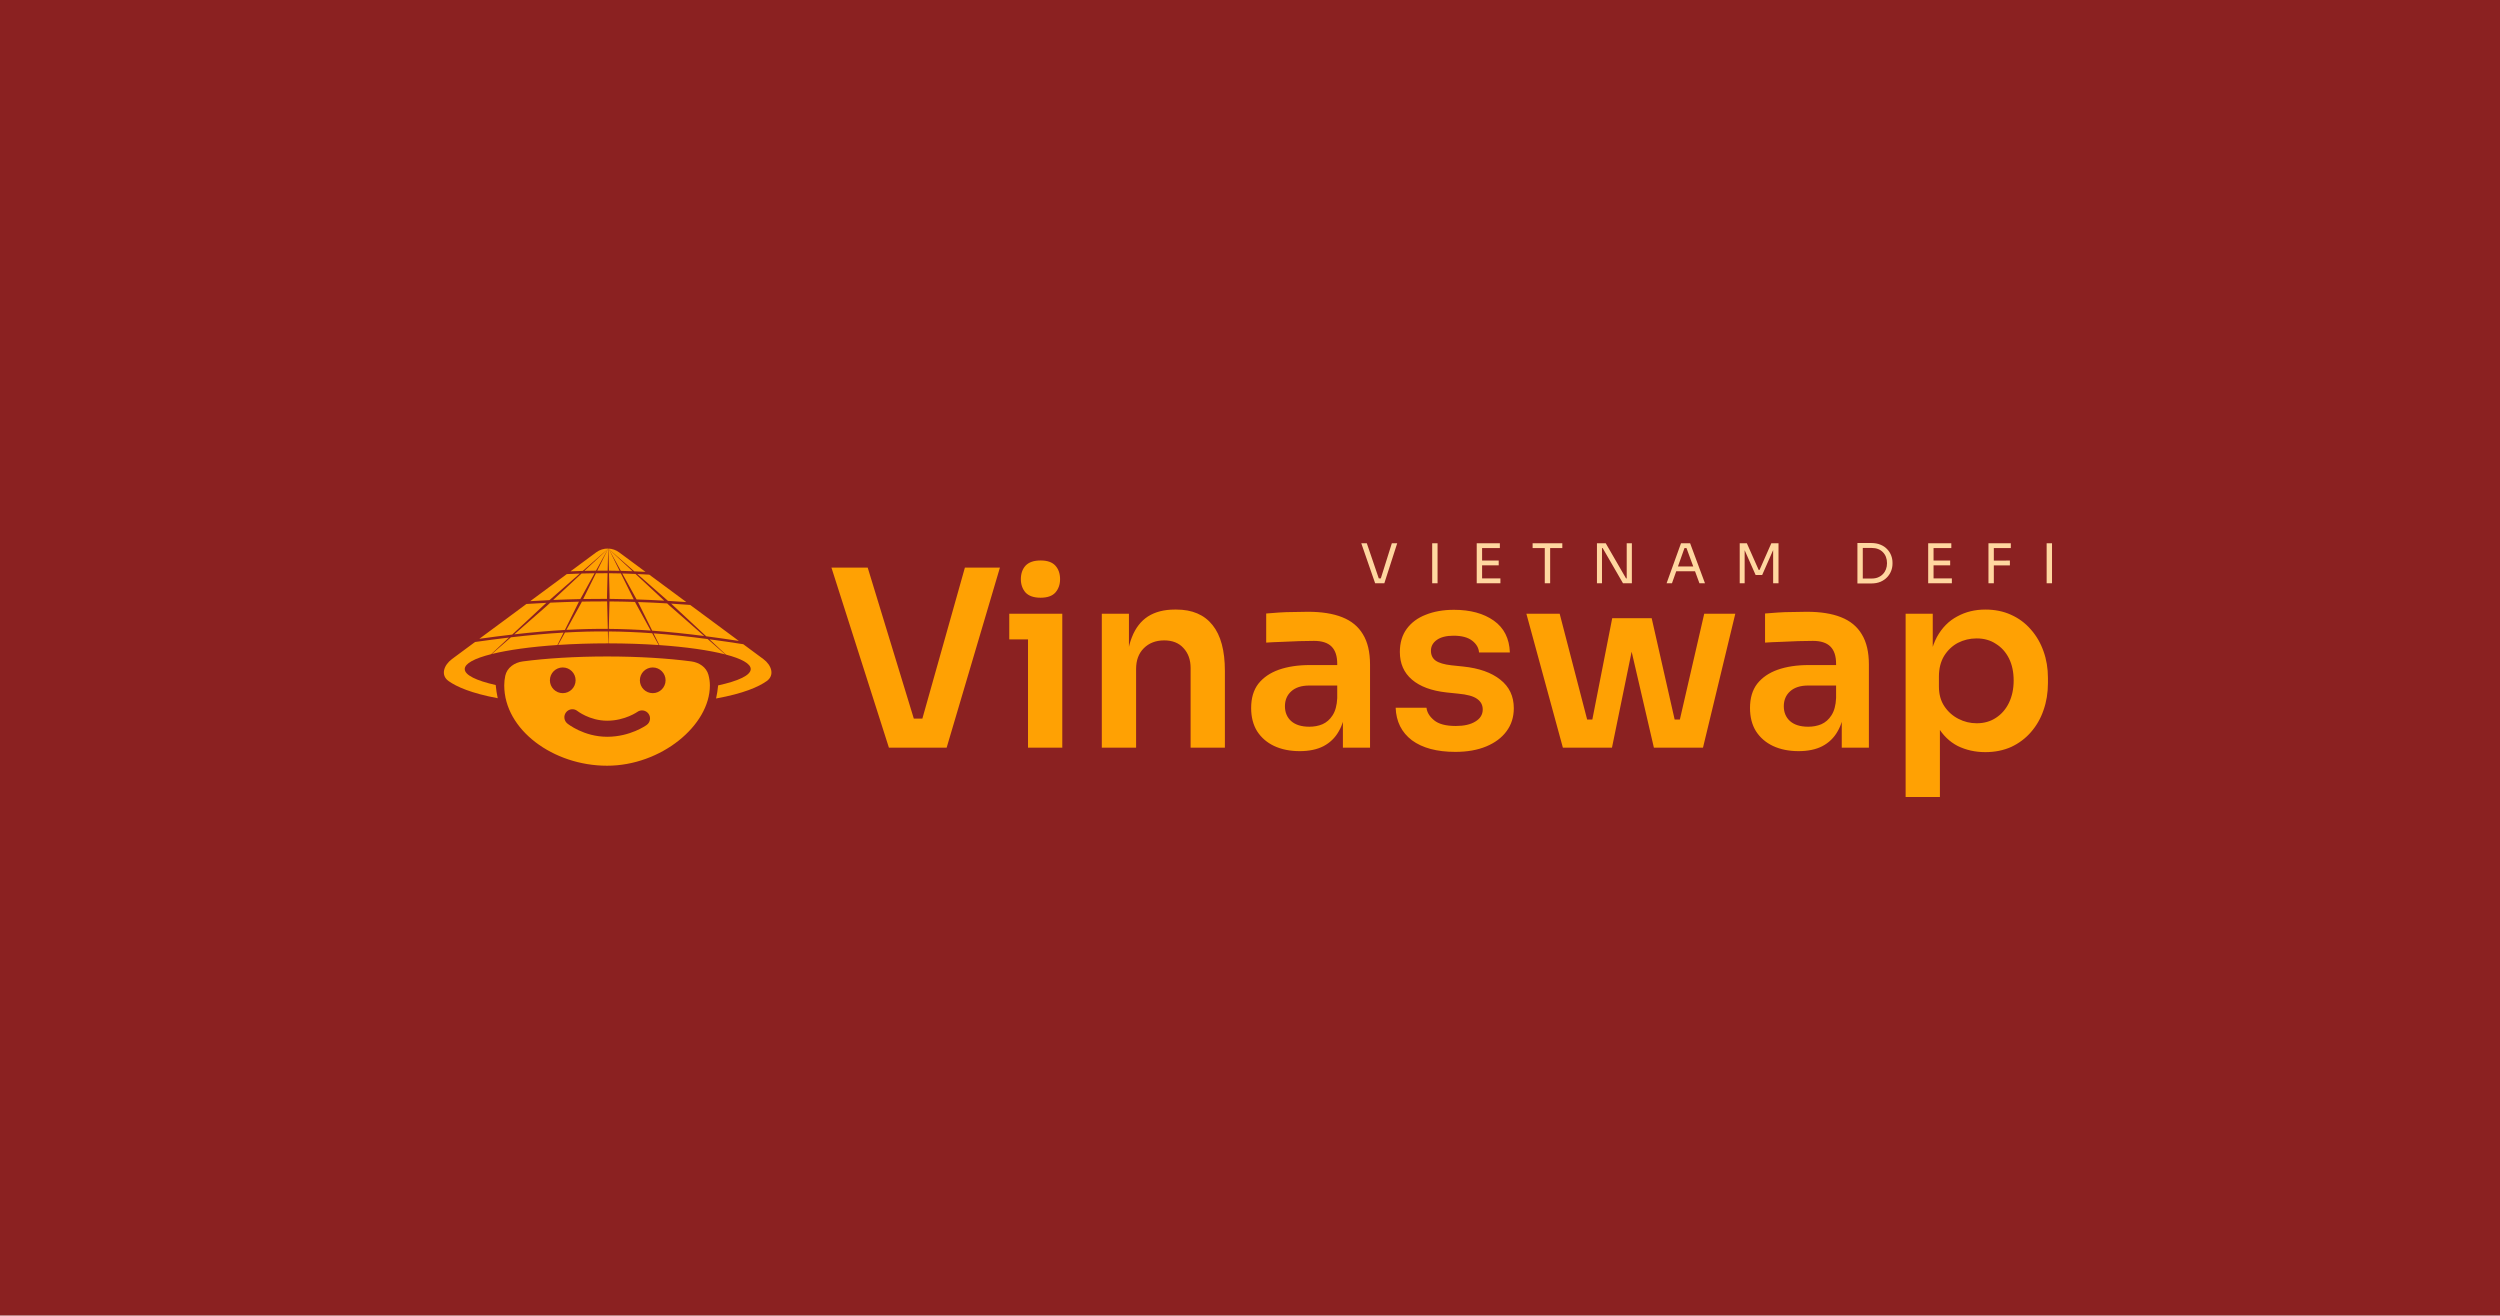
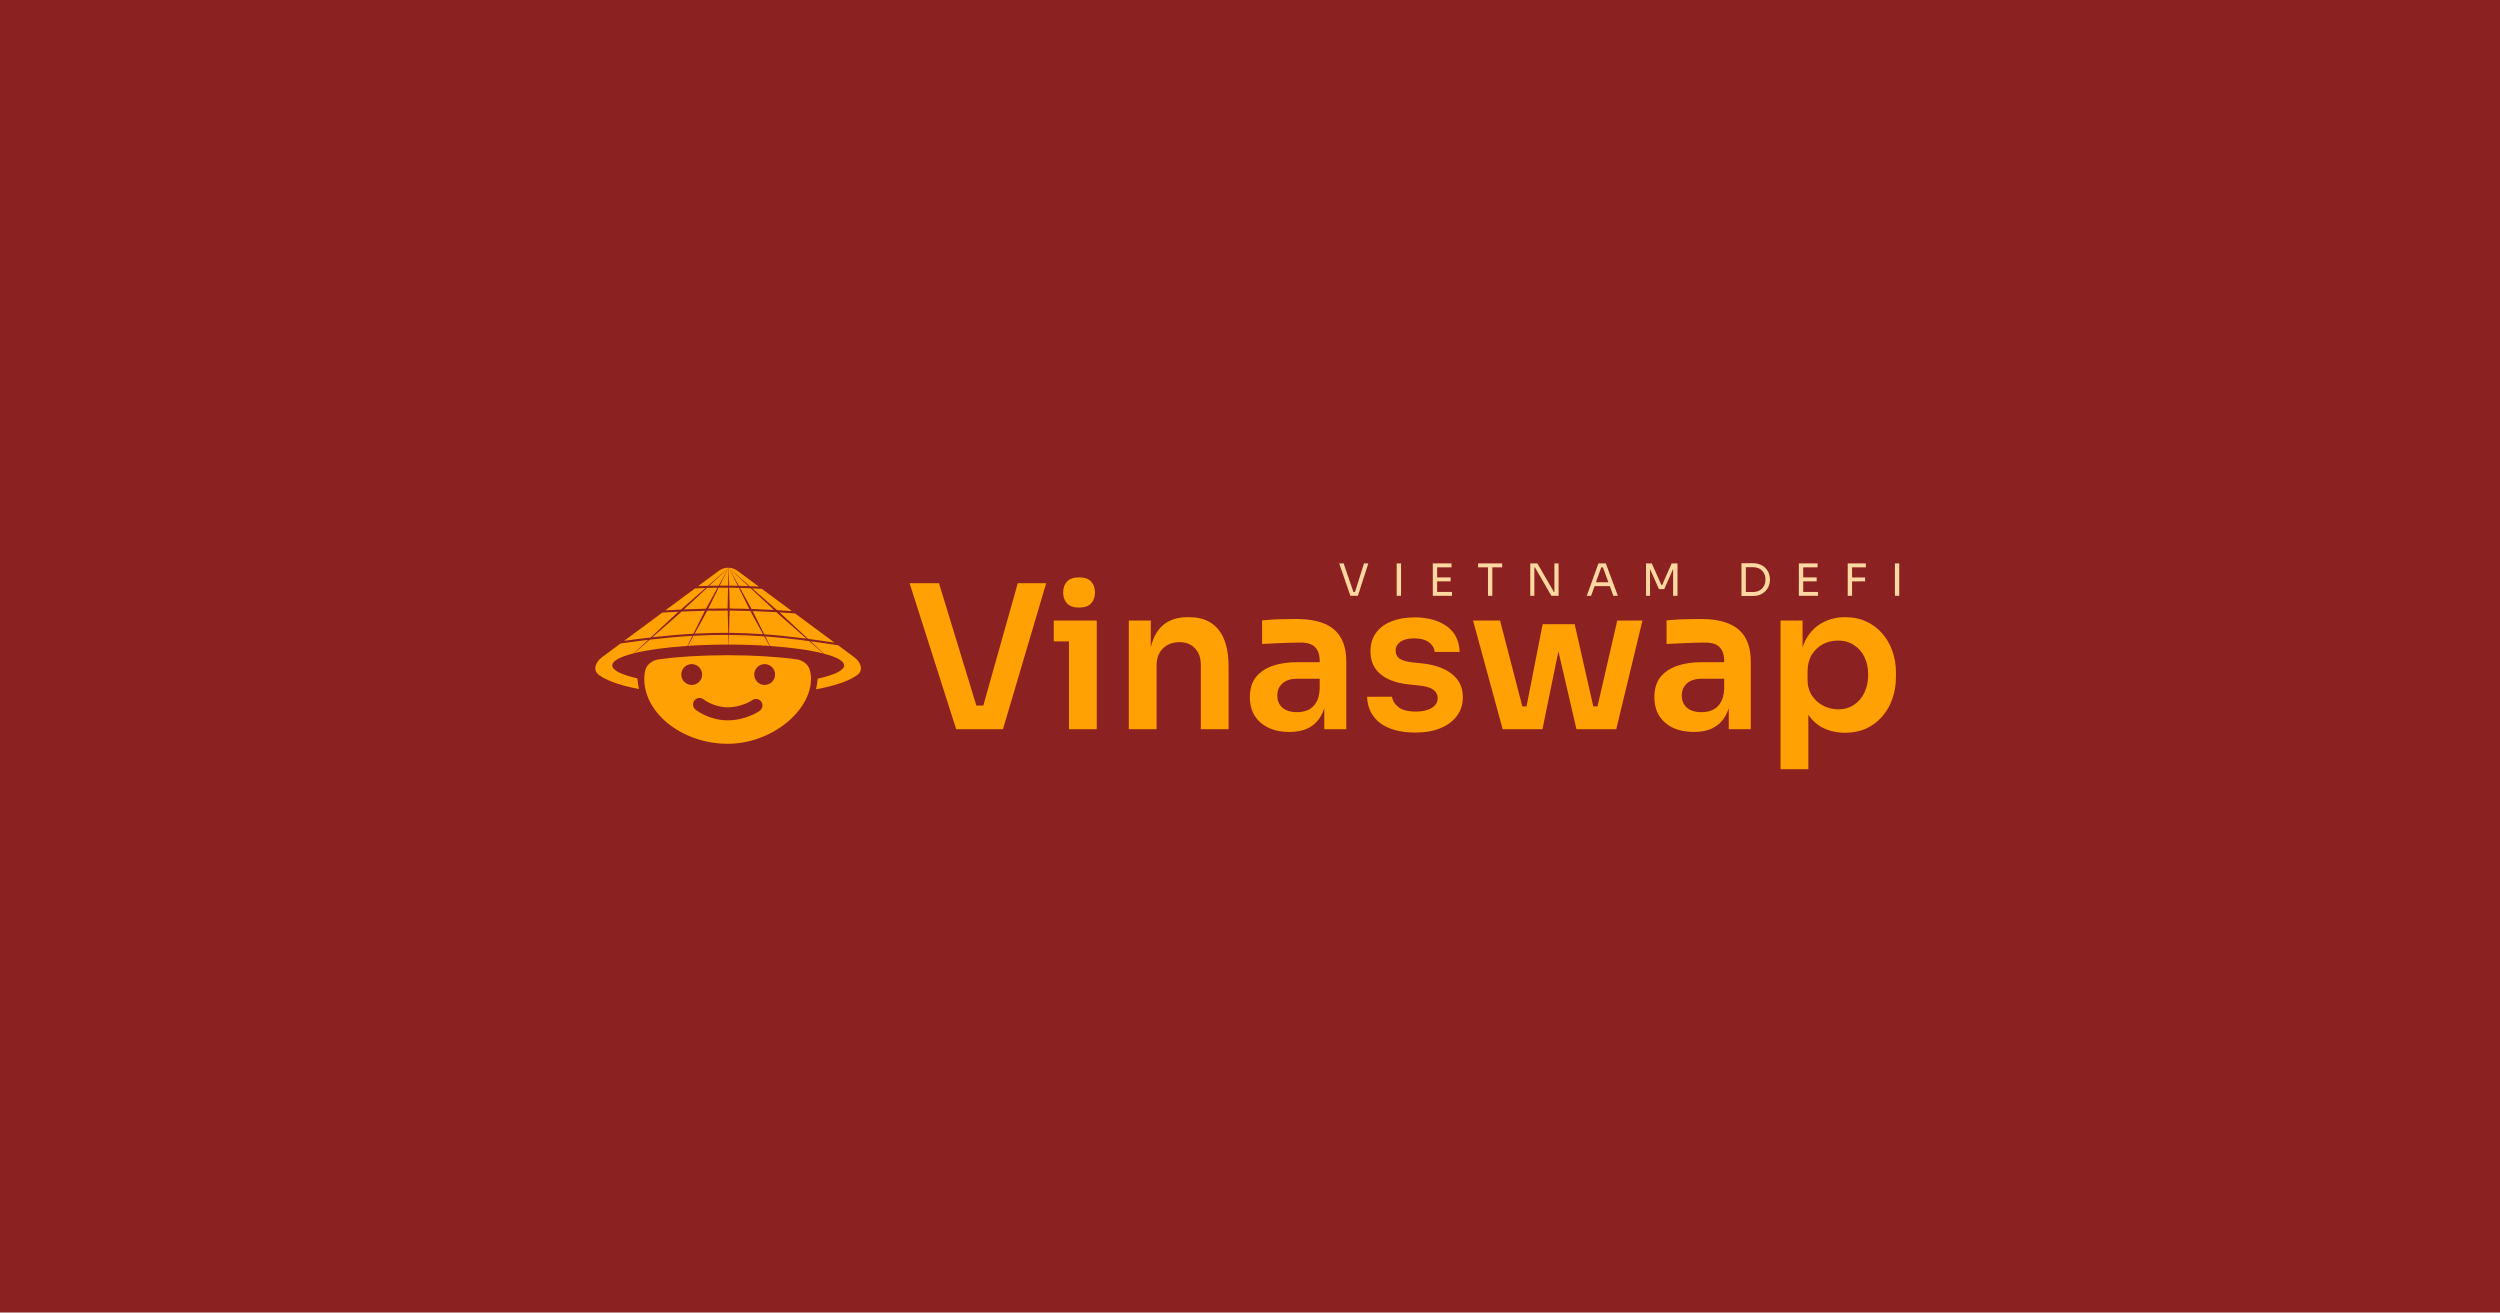
- <svg xmlns="http://www.w3.org/2000/svg" width="973" height="512" viewBox="0 0 973 512" fill="none">
-   <rect width="973" height="512" fill="#8B2121" />
+ <svg xmlns="http://www.w3.org/2000/svg" width="1200" height="630" viewBox="0 0 1200 630" fill="none">
+   <rect width="1200" height="630" fill="#8B2121" />
  <g clip-path="url(#clip0_2295_4800)">
-     <path fill-rule="evenodd" clip-rule="evenodd" d="M236.27 255.499C248.522 255.499 259.85 256.211 269.043 257.417C272.093 257.817 274.903 259.655 275.715 262.622C276.09 263.992 276.29 265.373 276.29 266.754C276.29 282.387 257.218 298.02 236.27 298.02C215.322 298.02 196.25 284.021 196.25 266.754C196.25 265.493 196.387 264.25 196.646 263.028C197.316 259.869 200.228 257.847 203.43 257.426C212.635 256.214 223.988 255.499 236.27 255.499ZM224.737 276.723C223.394 275.64 221.427 275.85 220.342 277.193C219.258 278.536 219.467 280.505 220.811 281.589L222.775 279.157C220.811 281.589 220.812 281.59 220.813 281.591L220.814 281.592C220.815 281.593 220.817 281.594 220.818 281.595C220.821 281.598 220.825 281.601 220.828 281.604C220.835 281.609 220.844 281.616 220.854 281.624C220.874 281.64 220.9 281.66 220.931 281.684C220.993 281.732 221.077 281.795 221.182 281.872C221.392 282.026 221.687 282.233 222.06 282.476C222.806 282.962 223.876 283.595 225.219 284.224C227.894 285.478 231.739 286.756 236.321 286.754C240.841 286.751 244.644 285.62 247.306 284.503C248.641 283.942 249.706 283.377 250.45 282.943C250.823 282.726 251.118 282.541 251.327 282.403C251.432 282.335 251.516 282.278 251.578 282.235C251.609 282.214 251.635 282.196 251.655 282.181C251.665 282.174 251.674 282.168 251.681 282.163C251.685 282.16 251.688 282.158 251.691 282.155C251.693 282.154 251.694 282.153 251.695 282.152L251.697 282.151C251.697 282.148 251.646 282.077 249.989 279.784L251.699 282.15C253.098 281.138 253.413 279.184 252.401 277.784C251.39 276.386 249.436 276.071 248.037 277.081L248.028 277.088C248.005 277.103 247.962 277.132 247.9 277.173C247.775 277.255 247.574 277.382 247.302 277.541C246.757 277.858 245.935 278.296 244.884 278.737C242.774 279.624 239.803 280.499 236.318 280.5C232.896 280.502 229.968 279.544 227.872 278.562C226.83 278.074 226.014 277.588 225.471 277.235C225.2 277.059 224.999 276.917 224.875 276.826C224.813 276.781 224.77 276.748 224.747 276.73L224.736 276.722L224.737 276.723ZM219.023 259.772C216.26 259.772 214.021 262.012 214.021 264.775C214.021 267.537 216.26 269.777 219.023 269.777C221.786 269.777 224.026 267.537 224.026 264.775C224.025 262.012 221.786 259.772 219.023 259.772ZM254.041 259.772C251.278 259.772 249.038 262.012 249.038 264.775C249.038 267.537 251.278 269.777 254.041 269.777C256.803 269.777 259.043 267.537 259.043 264.775C259.043 262.012 256.803 259.772 254.041 259.772Z" fill="#FFA103" />
-     <path d="M276.122 248.815C280.32 249.375 284.689 250.011 289.28 250.726C292.241 252.917 294.939 254.913 297.092 256.505C300.279 258.864 301.628 262.796 298.391 265.085C295.227 267.322 289.407 269.907 278.7 271.853C279.069 270.177 279.336 268.476 279.496 266.757C287.423 265.028 292.185 262.813 292.185 260.398C292.185 258.306 288.613 256.364 282.506 254.758L276.122 248.815ZM191.166 254.601C184.689 256.236 180.879 258.237 180.879 260.398C180.879 262.747 185.386 264.907 192.929 266.614C193.084 268.345 193.347 270.058 193.714 271.745C183.379 269.813 177.714 267.281 174.608 265.085C171.371 262.796 172.722 258.862 175.909 256.504L184.877 249.868C189.495 249.21 193.89 248.633 198.113 248.132L191.166 254.601ZM254.357 246.497C261.027 246.992 267.954 247.734 275.423 248.721L282.233 254.688C275.942 253.064 267.041 251.792 256.623 251.067L254.357 246.497ZM216.958 251.03C206.649 251.726 197.794 252.956 191.436 254.533L198.845 248.044C206.094 247.197 212.84 246.583 219.351 246.205L216.958 251.03ZM236.916 245.759C242.489 245.808 248.067 246.041 253.833 246.458L256.36 251.048C250.28 250.631 243.689 250.4 236.802 250.394L236.916 245.759ZM236.583 245.757L236.697 250.393C236.642 250.393 236.587 250.393 236.532 250.393C229.741 250.393 223.234 250.612 217.217 251.012L219.88 246.175C225.564 245.856 231.073 245.716 236.583 245.757ZM261.204 234.936C263.63 235.085 266.099 235.254 268.625 235.442C268.862 235.617 269.097 235.791 269.329 235.963C274.8 240.011 281.58 245.028 287.556 249.449C283.137 248.773 278.92 248.172 274.862 247.642L261.405 235.113L261.204 234.936ZM212.212 235.006L199.351 246.98C195.262 247.452 191.016 247.997 186.564 248.619L203.671 235.963L204.881 235.068C207.526 234.9 210.108 234.754 212.641 234.629L212.212 235.006ZM248.315 234.312C252.023 234.439 255.783 234.616 259.648 234.843L260.735 235.855L274.072 247.537C266.929 246.616 260.27 245.922 253.843 245.458L248.315 234.312ZM219.861 245.175C213.589 245.526 207.103 246.096 200.169 246.884L212.882 235.748L214.16 234.557C217.968 234.38 221.671 234.251 225.317 234.171L219.861 245.175ZM237.204 234.081C240.507 234.105 243.809 234.17 247.149 234.275L247.383 234.744L253.259 245.416C247.705 245.026 242.32 244.808 236.94 244.76L237.204 234.081ZM236.295 234.075L236.559 244.757C231.24 244.718 225.923 244.848 220.449 245.143L226.234 234.638L226.477 234.148C229.778 234.084 233.039 234.06 236.295 234.075ZM248.047 223.411C249.588 223.483 251.139 223.565 252.704 223.661C257.468 227.187 262.61 230.991 267.121 234.329C264.693 234.155 262.316 234 259.977 233.862L248.047 223.411ZM213.849 233.572C211.399 233.686 208.906 233.821 206.355 233.976L220.602 223.435C222.297 223.353 223.977 223.288 225.647 223.236L213.849 233.572ZM242.196 223.196C243.901 223.241 245.612 223.303 247.335 223.379L258.504 233.777C254.846 233.571 251.278 233.408 247.756 233.292L242.196 223.196ZM225.874 233.16C222.408 233.232 218.894 233.347 215.289 233.506L226.344 223.213C228.04 223.164 229.725 223.132 231.406 223.113L225.874 233.16ZM237.023 223.105C238.563 223.118 240.103 223.144 241.647 223.182L246.645 233.259C243.485 233.164 240.357 233.104 237.228 233.081L237.25 232.249L237.023 223.105ZM236.475 223.1L236.25 232.249L236.269 233.075C233.186 233.061 230.099 233.083 226.977 233.139L231.951 223.107C233.461 223.093 234.968 223.09 236.475 223.1ZM236.861 213.508C238.305 213.577 239.732 214.063 240.955 214.968C243.616 216.937 247.248 219.625 251.229 222.571C249.756 222.487 248.294 222.415 246.84 222.354L236.972 213.709L236.861 213.508ZM236.698 213.502L236.644 213.603L226.829 222.199C225.243 222.243 223.649 222.298 222.043 222.367L232.036 214.974C233.419 213.95 235.064 213.46 236.698 213.502ZM246.205 222.327C244.675 222.266 243.153 222.216 241.636 222.179L236.996 213.753L246.205 222.327ZM231.961 222.105C230.462 222.119 228.96 222.144 227.451 222.182L236.619 213.647L231.961 222.105ZM236.951 213.712L241.144 222.168C239.76 222.136 238.379 222.113 236.998 222.102L236.787 213.559L236.951 213.712ZM236.499 222.098C235.15 222.089 233.801 222.09 232.449 222.101L236.661 213.608L236.71 213.562L236.499 222.098ZM236.786 213.503C236.808 213.504 236.829 213.506 236.851 213.507L236.934 213.676L236.787 213.547L236.786 213.503ZM236.711 213.544L236.679 213.572L236.712 213.506L236.711 213.544Z" fill="#FFA103" />
+     <path fill-rule="evenodd" clip-rule="evenodd" d="M349.27 314.499C361.522 314.499 372.85 315.211 382.043 316.417C385.093 316.817 387.903 318.655 388.715 321.622C389.09 322.992 389.29 324.373 389.29 325.754C389.29 341.387 370.218 357.02 349.27 357.02C328.322 357.02 309.25 343.021 309.25 325.754C309.25 324.493 309.387 323.25 309.646 322.028C310.316 318.869 313.228 316.847 316.43 316.426C325.635 315.214 336.988 314.499 349.27 314.499ZM337.737 335.723C336.394 334.64 334.427 334.85 333.342 336.193C332.258 337.536 332.467 339.505 333.811 340.589L335.775 338.157C333.811 340.589 333.812 340.59 333.813 340.591L333.814 340.592C333.815 340.593 333.817 340.594 333.818 340.595C333.821 340.598 333.825 340.601 333.828 340.604C333.835 340.609 333.844 340.616 333.854 340.624C333.874 340.64 333.9 340.66 333.931 340.684C333.993 340.732 334.077 340.795 334.182 340.872C334.392 341.026 334.687 341.233 335.06 341.476C335.806 341.962 336.876 342.595 338.219 343.224C340.894 344.478 344.739 345.756 349.321 345.754C353.841 345.751 357.644 344.62 360.306 343.503C361.641 342.942 362.706 342.377 363.45 341.943C363.823 341.726 364.118 341.541 364.327 341.403C364.432 341.335 364.516 341.278 364.578 341.235C364.609 341.214 364.635 341.196 364.655 341.181C364.665 341.174 364.674 341.168 364.681 341.163C364.685 341.16 364.688 341.158 364.691 341.155C364.693 341.154 364.694 341.153 364.695 341.152L364.697 341.151C364.697 341.148 364.646 341.077 362.989 338.784L364.699 341.15C366.098 340.138 366.413 338.184 365.401 336.784C364.39 335.386 362.436 335.071 361.037 336.081L361.028 336.088C361.005 336.103 360.962 336.132 360.9 336.173C360.775 336.255 360.574 336.382 360.302 336.541C359.757 336.858 358.935 337.296 357.884 337.737C355.774 338.624 352.803 339.499 349.318 339.5C345.896 339.502 342.968 338.544 340.872 337.562C339.83 337.074 339.014 336.588 338.471 336.235C338.2 336.059 337.999 335.917 337.875 335.826C337.813 335.781 337.77 335.748 337.747 335.73L337.736 335.722L337.737 335.723ZM332.023 318.772C329.26 318.772 327.021 321.012 327.021 323.775C327.021 326.537 329.26 328.777 332.023 328.777C334.786 328.777 337.026 326.537 337.026 323.775C337.025 321.012 334.786 318.772 332.023 318.772ZM367.041 318.772C364.278 318.772 362.038 321.012 362.038 323.775C362.038 326.537 364.278 328.777 367.041 328.777C369.803 328.777 372.043 326.537 372.043 323.775C372.043 321.012 369.803 318.772 367.041 318.772Z" fill="#FFA103" />
+     <path d="M389.122 307.815C393.32 308.375 397.689 309.011 402.28 309.726C405.241 311.917 407.939 313.913 410.092 315.505C413.279 317.864 414.628 321.796 411.391 324.085C408.227 326.322 402.407 328.907 391.7 330.853C392.069 329.177 392.336 327.476 392.496 325.757C400.423 324.028 405.185 321.813 405.185 319.398C405.185 317.306 401.613 315.364 395.506 313.758L389.122 307.815ZM304.166 313.601C297.689 315.236 293.879 317.237 293.879 319.398C293.879 321.747 298.386 323.907 305.929 325.614C306.084 327.345 306.347 329.058 306.714 330.745C296.379 328.813 290.714 326.281 287.608 324.085C284.371 321.796 285.722 317.862 288.909 315.504L297.877 308.868C302.495 308.21 306.89 307.633 311.113 307.132L304.166 313.601ZM367.357 305.497C374.027 305.992 380.954 306.734 388.423 307.721L395.233 313.688C388.942 312.064 380.041 310.792 369.623 310.067L367.357 305.497ZM329.958 310.03C319.649 310.726 310.794 311.956 304.436 313.533L311.845 307.044C319.094 306.197 325.84 305.583 332.351 305.205L329.958 310.03ZM349.916 304.759C355.489 304.808 361.067 305.041 366.833 305.458L369.36 310.048C363.28 309.631 356.689 309.4 349.802 309.394L349.916 304.759ZM349.583 304.757L349.697 309.393C349.642 309.393 349.587 309.393 349.532 309.393C342.741 309.393 336.234 309.612 330.217 310.012L332.88 305.175C338.564 304.856 344.073 304.716 349.583 304.757ZM374.204 293.936C376.63 294.085 379.099 294.254 381.625 294.442C381.862 294.617 382.097 294.791 382.329 294.963C387.8 299.011 394.58 304.028 400.556 308.449C396.137 307.773 391.92 307.172 387.862 306.642L374.405 294.113L374.204 293.936ZM325.212 294.006L312.351 305.98C308.262 306.452 304.016 306.997 299.564 307.619L316.671 294.963L317.881 294.068C320.526 293.9 323.108 293.754 325.641 293.629L325.212 294.006ZM361.315 293.312C365.023 293.439 368.783 293.616 372.648 293.843L373.735 294.855L387.072 306.537C379.929 305.616 373.27 304.922 366.843 304.458L361.315 293.312ZM332.861 304.175C326.589 304.526 320.103 305.096 313.169 305.884L325.882 294.748L327.16 293.557C330.968 293.38 334.671 293.251 338.317 293.171L332.861 304.175ZM350.204 293.081C353.507 293.105 356.809 293.17 360.149 293.275L360.383 293.744L366.259 304.416C360.705 304.026 355.32 303.808 349.94 303.76L350.204 293.081ZM349.295 293.075L349.559 303.757C344.24 303.718 338.923 303.848 333.449 304.143L339.234 293.638L339.477 293.148C342.778 293.084 346.039 293.06 349.295 293.075ZM361.047 282.411C362.588 282.483 364.139 282.565 365.704 282.661C370.468 286.187 375.61 289.991 380.121 293.329C377.693 293.155 375.316 293 372.977 292.862L361.047 282.411ZM326.849 292.572C324.399 292.686 321.906 292.821 319.355 292.976L333.602 282.435C335.297 282.353 336.977 282.288 338.647 282.236L326.849 292.572ZM355.196 282.196C356.901 282.241 358.612 282.303 360.335 282.379L371.504 292.777C367.846 292.571 364.278 292.408 360.756 292.292L355.196 282.196ZM338.874 292.16C335.408 292.232 331.894 292.347 328.289 292.506L339.344 282.213C341.04 282.164 342.725 282.132 344.406 282.113L338.874 292.16ZM350.023 282.105C351.563 282.118 353.103 282.144 354.647 282.182L359.645 292.259C356.485 292.164 353.357 292.104 350.228 292.081L350.25 291.249L350.023 282.105ZM349.475 282.1L349.25 291.249L349.269 292.075C346.186 292.061 343.099 292.083 339.977 292.139L344.951 282.107C346.461 282.093 347.968 282.09 349.475 282.1ZM349.861 272.508C351.305 272.577 352.732 273.063 353.955 273.968C356.616 275.937 360.248 278.625 364.229 281.571C362.756 281.487 361.294 281.415 359.84 281.354L349.972 272.709L349.861 272.508ZM349.698 272.502L349.644 272.603L339.829 281.199C338.243 281.243 336.649 281.298 335.043 281.367L345.036 273.974C346.419 272.95 348.064 272.46 349.698 272.502ZM359.205 281.327C357.675 281.266 356.153 281.216 354.636 281.179L349.996 272.753L359.205 281.327ZM344.961 281.105C343.462 281.119 341.96 281.144 340.451 281.182L349.619 272.647L344.961 281.105ZM349.951 272.712L354.144 281.168C352.76 281.136 351.379 281.113 349.998 281.102L349.787 272.559L349.951 272.712ZM349.499 281.098C348.15 281.089 346.801 281.09 345.449 281.101L349.661 272.608L349.71 272.562L349.499 281.098ZM349.786 272.503C349.808 272.504 349.829 272.506 349.851 272.507L349.934 272.676L349.787 272.547L349.786 272.503ZM349.711 272.544L349.679 272.572L349.712 272.506L349.711 272.544Z" fill="#FFA103" />
  </g>
-   <path d="M345.967 291L323.599 220.92H337.711L356.239 281.592L352.207 279.672H362.575L358.447 281.592L375.535 220.92H389.167L368.431 291H345.967ZM400.101 291V238.872H413.445V291H400.101ZM392.805 248.856V238.872H413.445V248.856H392.805ZM404.997 232.632C402.373 232.632 400.421 231.96 399.141 230.616C397.925 229.208 397.317 227.48 397.317 225.432C397.317 223.256 397.925 221.496 399.141 220.152C400.421 218.808 402.373 218.136 404.997 218.136C407.621 218.136 409.541 218.808 410.757 220.152C411.973 221.496 412.581 223.256 412.581 225.432C412.581 227.48 411.973 229.208 410.757 230.616C409.541 231.96 407.621 232.632 404.997 232.632ZM428.824 291V238.872H439.384V261.24H438.424C438.424 255.928 439.128 251.512 440.536 247.992C441.944 244.408 444.024 241.72 446.776 239.928C449.592 238.136 453.08 237.24 457.24 237.24H457.816C464.024 237.24 468.728 239.256 471.928 243.288C475.128 247.256 476.728 253.208 476.728 261.144V291H463.384V259.992C463.384 256.792 462.456 254.2 460.6 252.216C458.808 250.232 456.312 249.24 453.112 249.24C449.848 249.24 447.192 250.264 445.144 252.312C443.16 254.296 442.168 256.984 442.168 260.376V291H428.824ZM522.658 291V275.544H520.45V258.36C520.45 255.352 519.714 253.112 518.242 251.64C516.77 250.168 514.498 249.432 511.426 249.432C509.826 249.432 507.906 249.464 505.666 249.528C503.426 249.592 501.154 249.688 498.85 249.816C496.61 249.88 494.594 249.976 492.802 250.104V238.776C494.274 238.648 495.938 238.52 497.794 238.392C499.65 238.264 501.538 238.2 503.458 238.2C505.442 238.136 507.298 238.104 509.026 238.104C514.402 238.104 518.85 238.808 522.37 240.216C525.954 241.624 528.642 243.832 530.434 246.84C532.29 249.848 533.218 253.784 533.218 258.648V291H522.658ZM505.858 292.344C502.082 292.344 498.754 291.672 495.874 290.328C493.058 288.984 490.85 287.064 489.25 284.568C487.714 282.072 486.946 279.064 486.946 275.544C486.946 271.704 487.874 268.568 489.73 266.136C491.65 263.704 494.306 261.88 497.698 260.664C501.154 259.448 505.186 258.84 509.794 258.84H521.89V266.808H509.602C506.53 266.808 504.162 267.576 502.498 269.112C500.898 270.584 500.098 272.504 500.098 274.872C500.098 277.24 500.898 279.16 502.498 280.632C504.162 282.104 506.53 282.84 509.602 282.84C511.458 282.84 513.154 282.52 514.69 281.88C516.29 281.176 517.602 280.024 518.626 278.424C519.714 276.76 520.322 274.52 520.45 271.704L523.714 275.448C523.394 279.096 522.498 282.168 521.026 284.664C519.618 287.16 517.634 289.08 515.074 290.424C512.578 291.704 509.506 292.344 505.858 292.344ZM566.423 292.632C559.255 292.632 553.623 291.128 549.527 288.12C545.495 285.048 543.383 280.824 543.191 275.448H555.191C555.383 277.24 556.375 278.872 558.167 280.344C559.959 281.816 562.775 282.552 566.615 282.552C569.815 282.552 572.343 281.976 574.199 280.824C576.119 279.672 577.079 278.104 577.079 276.12C577.079 274.392 576.343 273.016 574.871 271.992C573.463 270.968 571.031 270.296 567.575 269.976L562.967 269.496C557.143 268.856 552.663 267.192 549.527 264.504C546.391 261.816 544.823 258.232 544.823 253.752C544.823 250.168 545.719 247.16 547.511 244.728C549.303 242.296 551.767 240.472 554.903 239.256C558.103 237.976 561.751 237.336 565.847 237.336C572.247 237.336 577.431 238.744 581.399 241.56C585.367 244.376 587.447 248.504 587.639 253.944H575.639C575.511 252.152 574.615 250.616 572.951 249.336C571.287 248.056 568.887 247.416 565.751 247.416C562.935 247.416 560.759 247.96 559.223 249.048C557.687 250.136 556.919 251.544 556.919 253.272C556.919 254.936 557.527 256.216 558.743 257.112C560.023 258.008 562.071 258.616 564.887 258.936L569.495 259.416C575.639 260.056 580.439 261.752 583.895 264.504C587.415 267.256 589.175 270.968 589.175 275.64C589.175 279.096 588.215 282.104 586.295 284.664C584.439 287.16 581.815 289.112 578.423 290.52C575.031 291.928 571.031 292.632 566.423 292.632ZM617.586 291L627.474 240.6H642.834L654.258 291H643.698L632.082 240.888H637.65L627.378 291H617.586ZM613.65 291L613.554 280.056H624.21V291H613.65ZM608.274 291L594.066 238.872H607.026L620.562 291H608.274ZM647.058 291V280.056H657.714L657.618 291H647.058ZM651.282 291L663.282 238.872H675.378L662.802 291H651.282ZM716.814 291V275.544H714.606V258.36C714.606 255.352 713.87 253.112 712.398 251.64C710.926 250.168 708.654 249.432 705.582 249.432C703.982 249.432 702.062 249.464 699.822 249.528C697.582 249.592 695.31 249.688 693.006 249.816C690.766 249.88 688.75 249.976 686.958 250.104V238.776C688.43 238.648 690.094 238.52 691.95 238.392C693.806 238.264 695.694 238.2 697.614 238.2C699.598 238.136 701.454 238.104 703.182 238.104C708.558 238.104 713.006 238.808 716.526 240.216C720.11 241.624 722.798 243.832 724.59 246.84C726.446 249.848 727.374 253.784 727.374 258.648V291H716.814ZM700.014 292.344C696.238 292.344 692.91 291.672 690.03 290.328C687.214 288.984 685.006 287.064 683.406 284.568C681.87 282.072 681.102 279.064 681.102 275.544C681.102 271.704 682.03 268.568 683.886 266.136C685.806 263.704 688.462 261.88 691.854 260.664C695.31 259.448 699.342 258.84 703.95 258.84H716.046V266.808H703.758C700.686 266.808 698.318 267.576 696.654 269.112C695.054 270.584 694.254 272.504 694.254 274.872C694.254 277.24 695.054 279.16 696.654 280.632C698.318 282.104 700.686 282.84 703.758 282.84C705.614 282.84 707.31 282.52 708.846 281.88C710.446 281.176 711.758 280.024 712.782 278.424C713.87 276.76 714.478 274.52 714.606 271.704L717.87 275.448C717.55 279.096 716.654 282.168 715.182 284.664C713.774 287.16 711.79 289.08 709.23 290.424C706.734 291.704 703.662 292.344 700.014 292.344ZM741.667 310.2V238.872H752.227V261.336L750.595 261.24C750.851 255.928 751.939 251.48 753.859 247.896C755.843 244.312 758.467 241.656 761.731 239.928C764.995 238.136 768.643 237.24 772.675 237.24C776.387 237.24 779.715 237.912 782.659 239.256C785.667 240.6 788.227 242.488 790.339 244.92C792.515 247.352 794.179 250.2 795.331 253.464C796.483 256.664 797.059 260.12 797.059 263.832V265.848C797.059 269.624 796.483 273.144 795.331 276.408C794.243 279.608 792.611 282.456 790.435 284.952C788.323 287.384 785.763 289.304 782.755 290.712C779.747 292.056 776.387 292.728 772.675 292.728C768.771 292.728 765.187 291.928 761.923 290.328C758.723 288.664 756.131 286.136 754.147 282.744C752.163 279.288 751.043 274.84 750.787 269.4L755.011 275.832V310.2H741.667ZM769.315 281.496C772.195 281.496 774.691 280.792 776.803 279.384C778.979 277.976 780.675 276.024 781.891 273.528C783.107 270.968 783.715 268.088 783.715 264.888C783.715 261.56 783.107 258.68 781.891 256.248C780.675 253.816 778.979 251.928 776.803 250.584C774.691 249.176 772.195 248.472 769.315 248.472C766.691 248.472 764.259 249.048 762.019 250.2C759.843 251.352 758.051 253.048 756.643 255.288C755.299 257.528 754.627 260.216 754.627 263.352V267.192C754.627 270.2 755.331 272.76 756.739 274.872C758.147 276.984 759.971 278.616 762.211 279.768C764.451 280.92 766.819 281.496 769.315 281.496Z" fill="#FFA103" />
-   <path d="M535.2 227L529.803 211.427H531.957L536.8 225.635L535.776 225.123H538.336L537.248 225.635L541.707 211.427H543.797L538.784 227H535.2ZM557.408 227V211.427H559.499V227H557.408ZM574.741 227V211.427H576.831V227H574.741ZM576.405 227V225.123H583.957V227H576.405ZM576.405 220.024V218.147H583.295V220.024H576.405ZM576.405 213.304V211.427H583.743V213.304H576.405ZM601.228 227V212.877H603.319V227H601.228ZM596.492 213.304V211.427H608.055V213.304H596.492ZM621.532 227V211.427H624.946L632.86 225.123H633.543L633.116 225.507V211.427H635.122V227H631.666L623.751 213.304H623.068L623.495 212.92V227H621.532ZM648.639 227L654.25 211.427H657.791L663.572 227H661.418L656.191 212.792L657.215 213.304H654.698L655.786 212.792L650.73 227H648.639ZM651.988 222.349L652.692 220.472H659.412L660.116 222.349H651.988ZM677.095 227V211.427H679.868L684.476 221.816H684.817L689.404 211.427H692.199V227H690.108V213.709L690.257 213.752L685.841 223.779H683.281L678.844 213.752L679.015 213.709V227H677.095ZM724.571 227.085V225.165H728.454C729.393 225.165 730.225 225.016 730.95 224.717C731.689 224.404 732.315 223.978 732.827 223.437C733.353 222.897 733.752 222.264 734.022 221.539C734.292 220.813 734.427 220.031 734.427 219.192C734.427 218.31 734.292 217.514 734.022 216.803C733.752 216.077 733.353 215.452 732.827 214.925C732.315 214.385 731.689 213.972 730.95 213.688C730.225 213.404 729.393 213.261 728.454 213.261H724.571V211.341H728.241C729.649 211.341 730.872 211.562 731.91 212.003C732.948 212.429 733.809 213.012 734.491 213.752C735.188 214.477 735.707 215.295 736.049 216.205C736.39 217.101 736.561 218.019 736.561 218.957V219.427C736.561 220.337 736.39 221.247 736.049 222.157C735.707 223.068 735.188 223.892 734.491 224.632C733.809 225.372 732.948 225.969 731.91 226.424C730.872 226.865 729.649 227.085 728.241 227.085H724.571ZM722.907 227.085V211.341H724.998V227.085H722.907ZM750.449 227V211.427H752.54V227H750.449ZM752.113 227V225.123H759.665V227H752.113ZM752.113 220.024V218.147H759.004V220.024H752.113ZM752.113 213.304V211.427H759.452V213.304H752.113ZM773.907 227V211.427H775.998V227H773.907ZM775.571 220.067V218.189L782.249 218.168V220.045L775.571 220.067ZM775.571 213.304V211.427H782.611V213.304H775.571ZM796.554 227V211.427H798.645V227H796.554Z" fill="#FFD7A0" />
+   <path d="M458.967 350L436.599 279.92H450.711L469.239 340.592L465.207 338.672H475.575L471.447 340.592L488.535 279.92H502.167L481.431 350H458.967ZM513.101 350V297.872H526.445V350H513.101ZM505.805 307.856V297.872H526.445V307.856H505.805ZM517.997 291.632C515.373 291.632 513.421 290.96 512.141 289.616C510.925 288.208 510.317 286.48 510.317 284.432C510.317 282.256 510.925 280.496 512.141 279.152C513.421 277.808 515.373 277.136 517.997 277.136C520.621 277.136 522.541 277.808 523.757 279.152C524.973 280.496 525.581 282.256 525.581 284.432C525.581 286.48 524.973 288.208 523.757 289.616C522.541 290.96 520.621 291.632 517.997 291.632ZM541.824 350V297.872H552.384V320.24H551.424C551.424 314.928 552.128 310.512 553.536 306.992C554.944 303.408 557.024 300.72 559.776 298.928C562.592 297.136 566.08 296.24 570.24 296.24H570.816C577.024 296.24 581.728 298.256 584.928 302.288C588.128 306.256 589.728 312.208 589.728 320.144V350H576.384V318.992C576.384 315.792 575.456 313.2 573.6 311.216C571.808 309.232 569.312 308.24 566.112 308.24C562.848 308.24 560.192 309.264 558.144 311.312C556.16 313.296 555.168 315.984 555.168 319.376V350H541.824ZM635.658 350V334.544H633.45V317.36C633.45 314.352 632.714 312.112 631.242 310.64C629.77 309.168 627.498 308.432 624.426 308.432C622.826 308.432 620.906 308.464 618.666 308.528C616.426 308.592 614.154 308.688 611.85 308.816C609.61 308.88 607.594 308.976 605.802 309.104V297.776C607.274 297.648 608.938 297.52 610.794 297.392C612.65 297.264 614.538 297.2 616.458 297.2C618.442 297.136 620.298 297.104 622.026 297.104C627.402 297.104 631.85 297.808 635.37 299.216C638.954 300.624 641.642 302.832 643.434 305.84C645.29 308.848 646.218 312.784 646.218 317.648V350H635.658ZM618.858 351.344C615.082 351.344 611.754 350.672 608.874 349.328C606.058 347.984 603.85 346.064 602.25 343.568C600.714 341.072 599.946 338.064 599.946 334.544C599.946 330.704 600.874 327.568 602.73 325.136C604.65 322.704 607.306 320.88 610.698 319.664C614.154 318.448 618.186 317.84 622.794 317.84H634.89V325.808H622.602C619.53 325.808 617.162 326.576 615.498 328.112C613.898 329.584 613.098 331.504 613.098 333.872C613.098 336.24 613.898 338.16 615.498 339.632C617.162 341.104 619.53 341.84 622.602 341.84C624.458 341.84 626.154 341.52 627.69 340.88C629.29 340.176 630.602 339.024 631.626 337.424C632.714 335.76 633.322 333.52 633.45 330.704L636.714 334.448C636.394 338.096 635.498 341.168 634.026 343.664C632.618 346.16 630.634 348.08 628.074 349.424C625.578 350.704 622.506 351.344 618.858 351.344ZM679.423 351.632C672.255 351.632 666.623 350.128 662.527 347.12C658.495 344.048 656.383 339.824 656.191 334.448H668.191C668.383 336.24 669.375 337.872 671.167 339.344C672.959 340.816 675.775 341.552 679.615 341.552C682.815 341.552 685.343 340.976 687.199 339.824C689.119 338.672 690.079 337.104 690.079 335.12C690.079 333.392 689.343 332.016 687.871 330.992C686.463 329.968 684.031 329.296 680.575 328.976L675.967 328.496C670.143 327.856 665.663 326.192 662.527 323.504C659.391 320.816 657.823 317.232 657.823 312.752C657.823 309.168 658.719 306.16 660.511 303.728C662.303 301.296 664.767 299.472 667.903 298.256C671.103 296.976 674.751 296.336 678.847 296.336C685.247 296.336 690.431 297.744 694.399 300.56C698.367 303.376 700.447 307.504 700.639 312.944H688.639C688.511 311.152 687.615 309.616 685.951 308.336C684.287 307.056 681.887 306.416 678.751 306.416C675.935 306.416 673.759 306.96 672.223 308.048C670.687 309.136 669.919 310.544 669.919 312.272C669.919 313.936 670.527 315.216 671.743 316.112C673.023 317.008 675.071 317.616 677.887 317.936L682.495 318.416C688.639 319.056 693.439 320.752 696.895 323.504C700.415 326.256 702.175 329.968 702.175 334.64C702.175 338.096 701.215 341.104 699.295 343.664C697.439 346.16 694.815 348.112 691.423 349.52C688.031 350.928 684.031 351.632 679.423 351.632ZM730.586 350L740.474 299.6H755.834L767.258 350H756.698L745.082 299.888H750.65L740.378 350H730.586ZM726.65 350L726.554 339.056H737.21V350H726.65ZM721.274 350L707.066 297.872H720.026L733.562 350H721.274ZM760.058 350V339.056H770.714L770.618 350H760.058ZM764.282 350L776.282 297.872H788.378L775.802 350H764.282ZM829.814 350V334.544H827.606V317.36C827.606 314.352 826.87 312.112 825.398 310.64C823.926 309.168 821.654 308.432 818.582 308.432C816.982 308.432 815.062 308.464 812.822 308.528C810.582 308.592 808.31 308.688 806.006 308.816C803.766 308.88 801.75 308.976 799.958 309.104V297.776C801.43 297.648 803.094 297.52 804.95 297.392C806.806 297.264 808.694 297.2 810.614 297.2C812.598 297.136 814.454 297.104 816.182 297.104C821.558 297.104 826.006 297.808 829.526 299.216C833.11 300.624 835.798 302.832 837.59 305.84C839.446 308.848 840.374 312.784 840.374 317.648V350H829.814ZM813.014 351.344C809.238 351.344 805.91 350.672 803.03 349.328C800.214 347.984 798.006 346.064 796.406 343.568C794.87 341.072 794.102 338.064 794.102 334.544C794.102 330.704 795.03 327.568 796.886 325.136C798.806 322.704 801.462 320.88 804.854 319.664C808.31 318.448 812.342 317.84 816.95 317.84H829.046V325.808H816.758C813.686 325.808 811.318 326.576 809.654 328.112C808.054 329.584 807.254 331.504 807.254 333.872C807.254 336.24 808.054 338.16 809.654 339.632C811.318 341.104 813.686 341.84 816.758 341.84C818.614 341.84 820.31 341.52 821.846 340.88C823.446 340.176 824.758 339.024 825.782 337.424C826.87 335.76 827.478 333.52 827.606 330.704L830.87 334.448C830.55 338.096 829.654 341.168 828.182 343.664C826.774 346.16 824.79 348.08 822.23 349.424C819.734 350.704 816.662 351.344 813.014 351.344ZM854.667 369.2V297.872H865.227V320.336L863.595 320.24C863.851 314.928 864.939 310.48 866.859 306.896C868.843 303.312 871.467 300.656 874.731 298.928C877.995 297.136 881.643 296.24 885.675 296.24C889.387 296.24 892.715 296.912 895.659 298.256C898.667 299.6 901.227 301.488 903.339 303.92C905.515 306.352 907.179 309.2 908.331 312.464C909.483 315.664 910.059 319.12 910.059 322.832V324.848C910.059 328.624 909.483 332.144 908.331 335.408C907.243 338.608 905.611 341.456 903.435 343.952C901.323 346.384 898.763 348.304 895.755 349.712C892.747 351.056 889.387 351.728 885.675 351.728C881.771 351.728 878.187 350.928 874.923 349.328C871.723 347.664 869.131 345.136 867.147 341.744C865.163 338.288 864.043 333.84 863.787 328.4L868.011 334.832V369.2H854.667ZM882.315 340.496C885.195 340.496 887.691 339.792 889.803 338.384C891.979 336.976 893.675 335.024 894.891 332.528C896.107 329.968 896.715 327.088 896.715 323.888C896.715 320.56 896.107 317.68 894.891 315.248C893.675 312.816 891.979 310.928 889.803 309.584C887.691 308.176 885.195 307.472 882.315 307.472C879.691 307.472 877.259 308.048 875.019 309.2C872.843 310.352 871.051 312.048 869.643 314.288C868.299 316.528 867.627 319.216 867.627 322.352V326.192C867.627 329.2 868.331 331.76 869.739 333.872C871.147 335.984 872.971 337.616 875.211 338.768C877.451 339.92 879.819 340.496 882.315 340.496Z" fill="#FFA103" />
+   <path d="M648.2 286L642.803 270.427H644.957L649.8 284.635L648.776 284.123H651.336L650.248 284.635L654.707 270.427H656.797L651.784 286H648.2ZM670.408 286V270.427H672.499V286H670.408ZM687.741 286V270.427H689.831V286H687.741ZM689.405 286V284.123H696.957V286H689.405ZM689.405 279.024V277.147H696.295V279.024H689.405ZM689.405 272.304V270.427H696.743V272.304H689.405ZM714.228 286V271.877H716.319V286H714.228ZM709.492 272.304V270.427H721.055V272.304H709.492ZM734.532 286V270.427H737.946L745.86 284.123H746.543L746.116 284.507V270.427H748.122V286H744.666L736.751 272.304H736.068L736.495 271.92V286H734.532ZM761.639 286L767.25 270.427H770.791L776.572 286H774.418L769.191 271.792L770.215 272.304H767.698L768.786 271.792L763.73 286H761.639ZM764.988 281.349L765.692 279.472H772.412L773.116 281.349H764.988ZM790.095 286V270.427H792.868L797.476 280.816H797.817L802.404 270.427H805.199V286H803.108V272.709L803.257 272.752L798.841 282.779H796.281L791.844 272.752L792.015 272.709V286H790.095ZM837.571 286.085V284.165H841.454C842.393 284.165 843.225 284.016 843.95 283.717C844.689 283.404 845.315 282.978 845.827 282.437C846.353 281.897 846.752 281.264 847.022 280.539C847.292 279.813 847.427 279.031 847.427 278.192C847.427 277.31 847.292 276.514 847.022 275.803C846.752 275.077 846.353 274.452 845.827 273.925C845.315 273.385 844.689 272.972 843.95 272.688C843.225 272.404 842.393 272.261 841.454 272.261H837.571V270.341H841.241C842.649 270.341 843.872 270.562 844.91 271.003C845.948 271.429 846.809 272.012 847.491 272.752C848.188 273.477 848.707 274.295 849.049 275.205C849.39 276.101 849.561 277.019 849.561 277.957V278.427C849.561 279.337 849.39 280.247 849.049 281.157C848.707 282.068 848.188 282.892 847.491 283.632C846.809 284.372 845.948 284.969 844.91 285.424C843.872 285.865 842.649 286.085 841.241 286.085H837.571ZM835.907 286.085V270.341H837.998V286.085H835.907ZM863.449 286V270.427H865.54V286H863.449ZM865.113 286V284.123H872.665V286H865.113ZM865.113 279.024V277.147H872.004V279.024H865.113ZM865.113 272.304V270.427H872.452V272.304H865.113ZM886.907 286V270.427H888.998V286H886.907ZM888.571 279.067V277.189L895.249 277.168V279.045L888.571 279.067ZM888.571 272.304V270.427H895.611V272.304H888.571ZM909.554 286V270.427H911.645V286H909.554Z" fill="#FFD7A0" />
  <defs>
    <clipPath id="clip0_2295_4800">
-       <rect width="128" height="128" fill="white" transform="translate(172.25 192)" />
+       <rect width="128" height="128" fill="white" transform="translate(285.25 251)" />
    </clipPath>
  </defs>
</svg>
